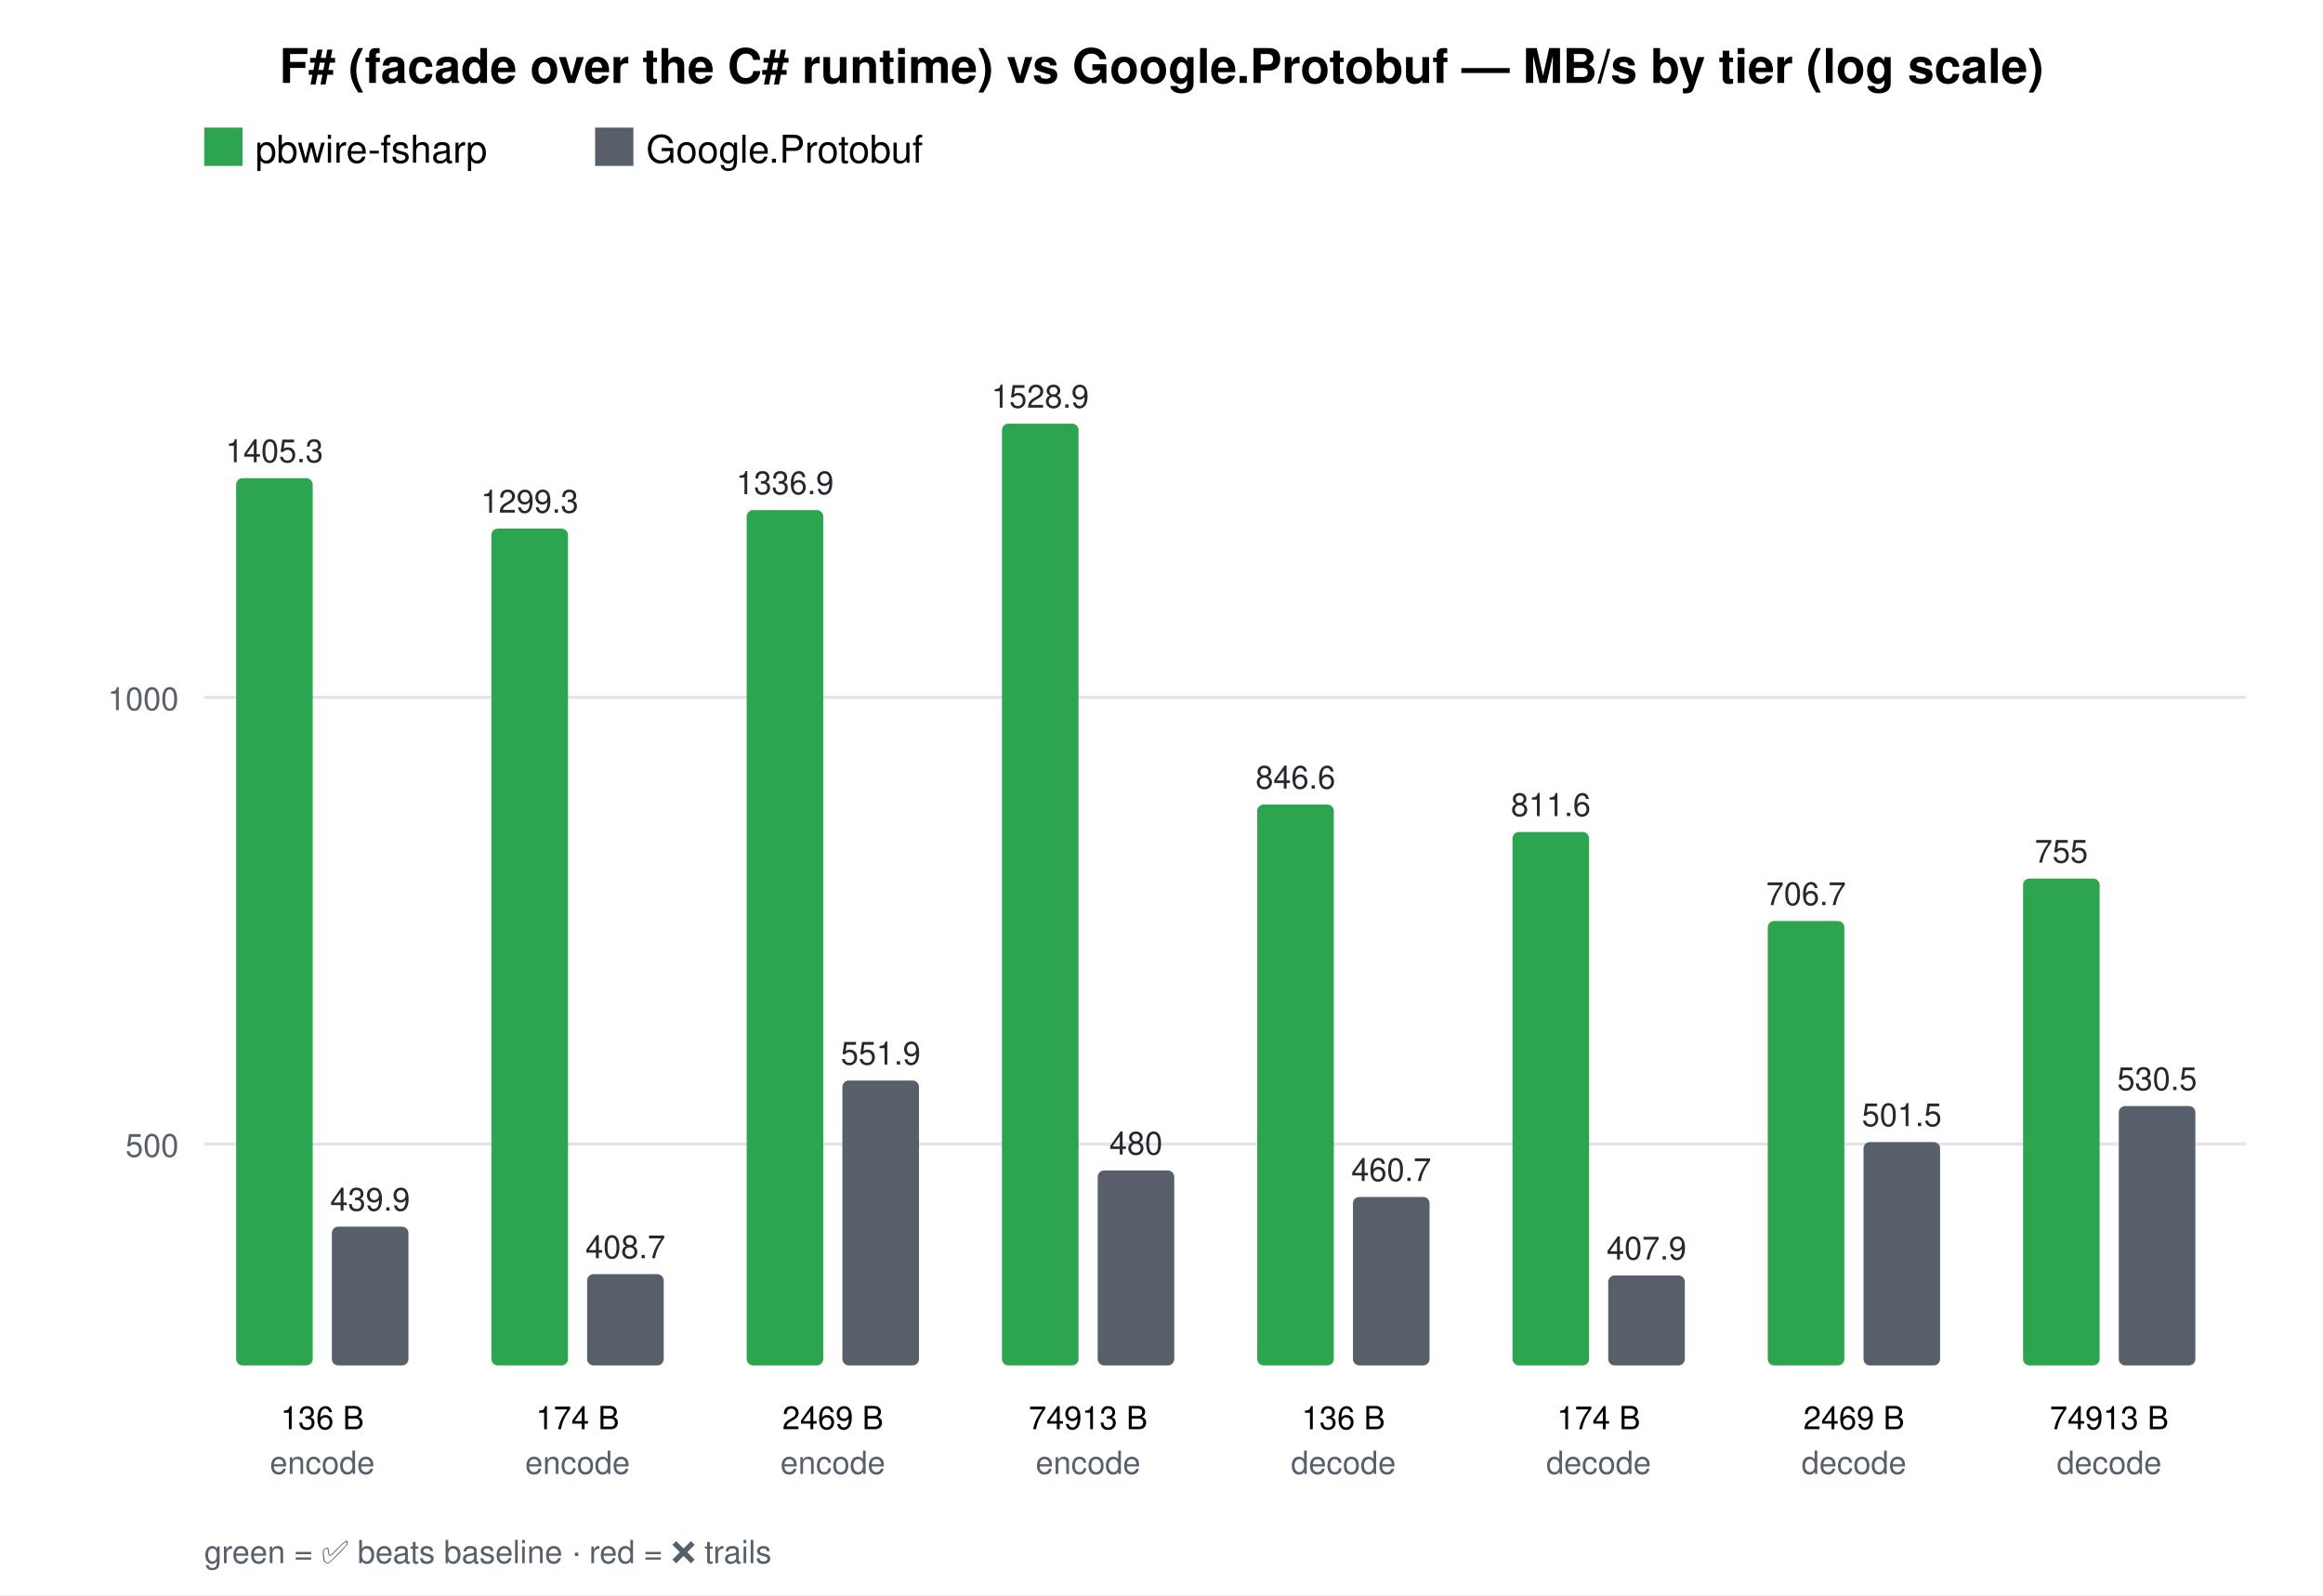
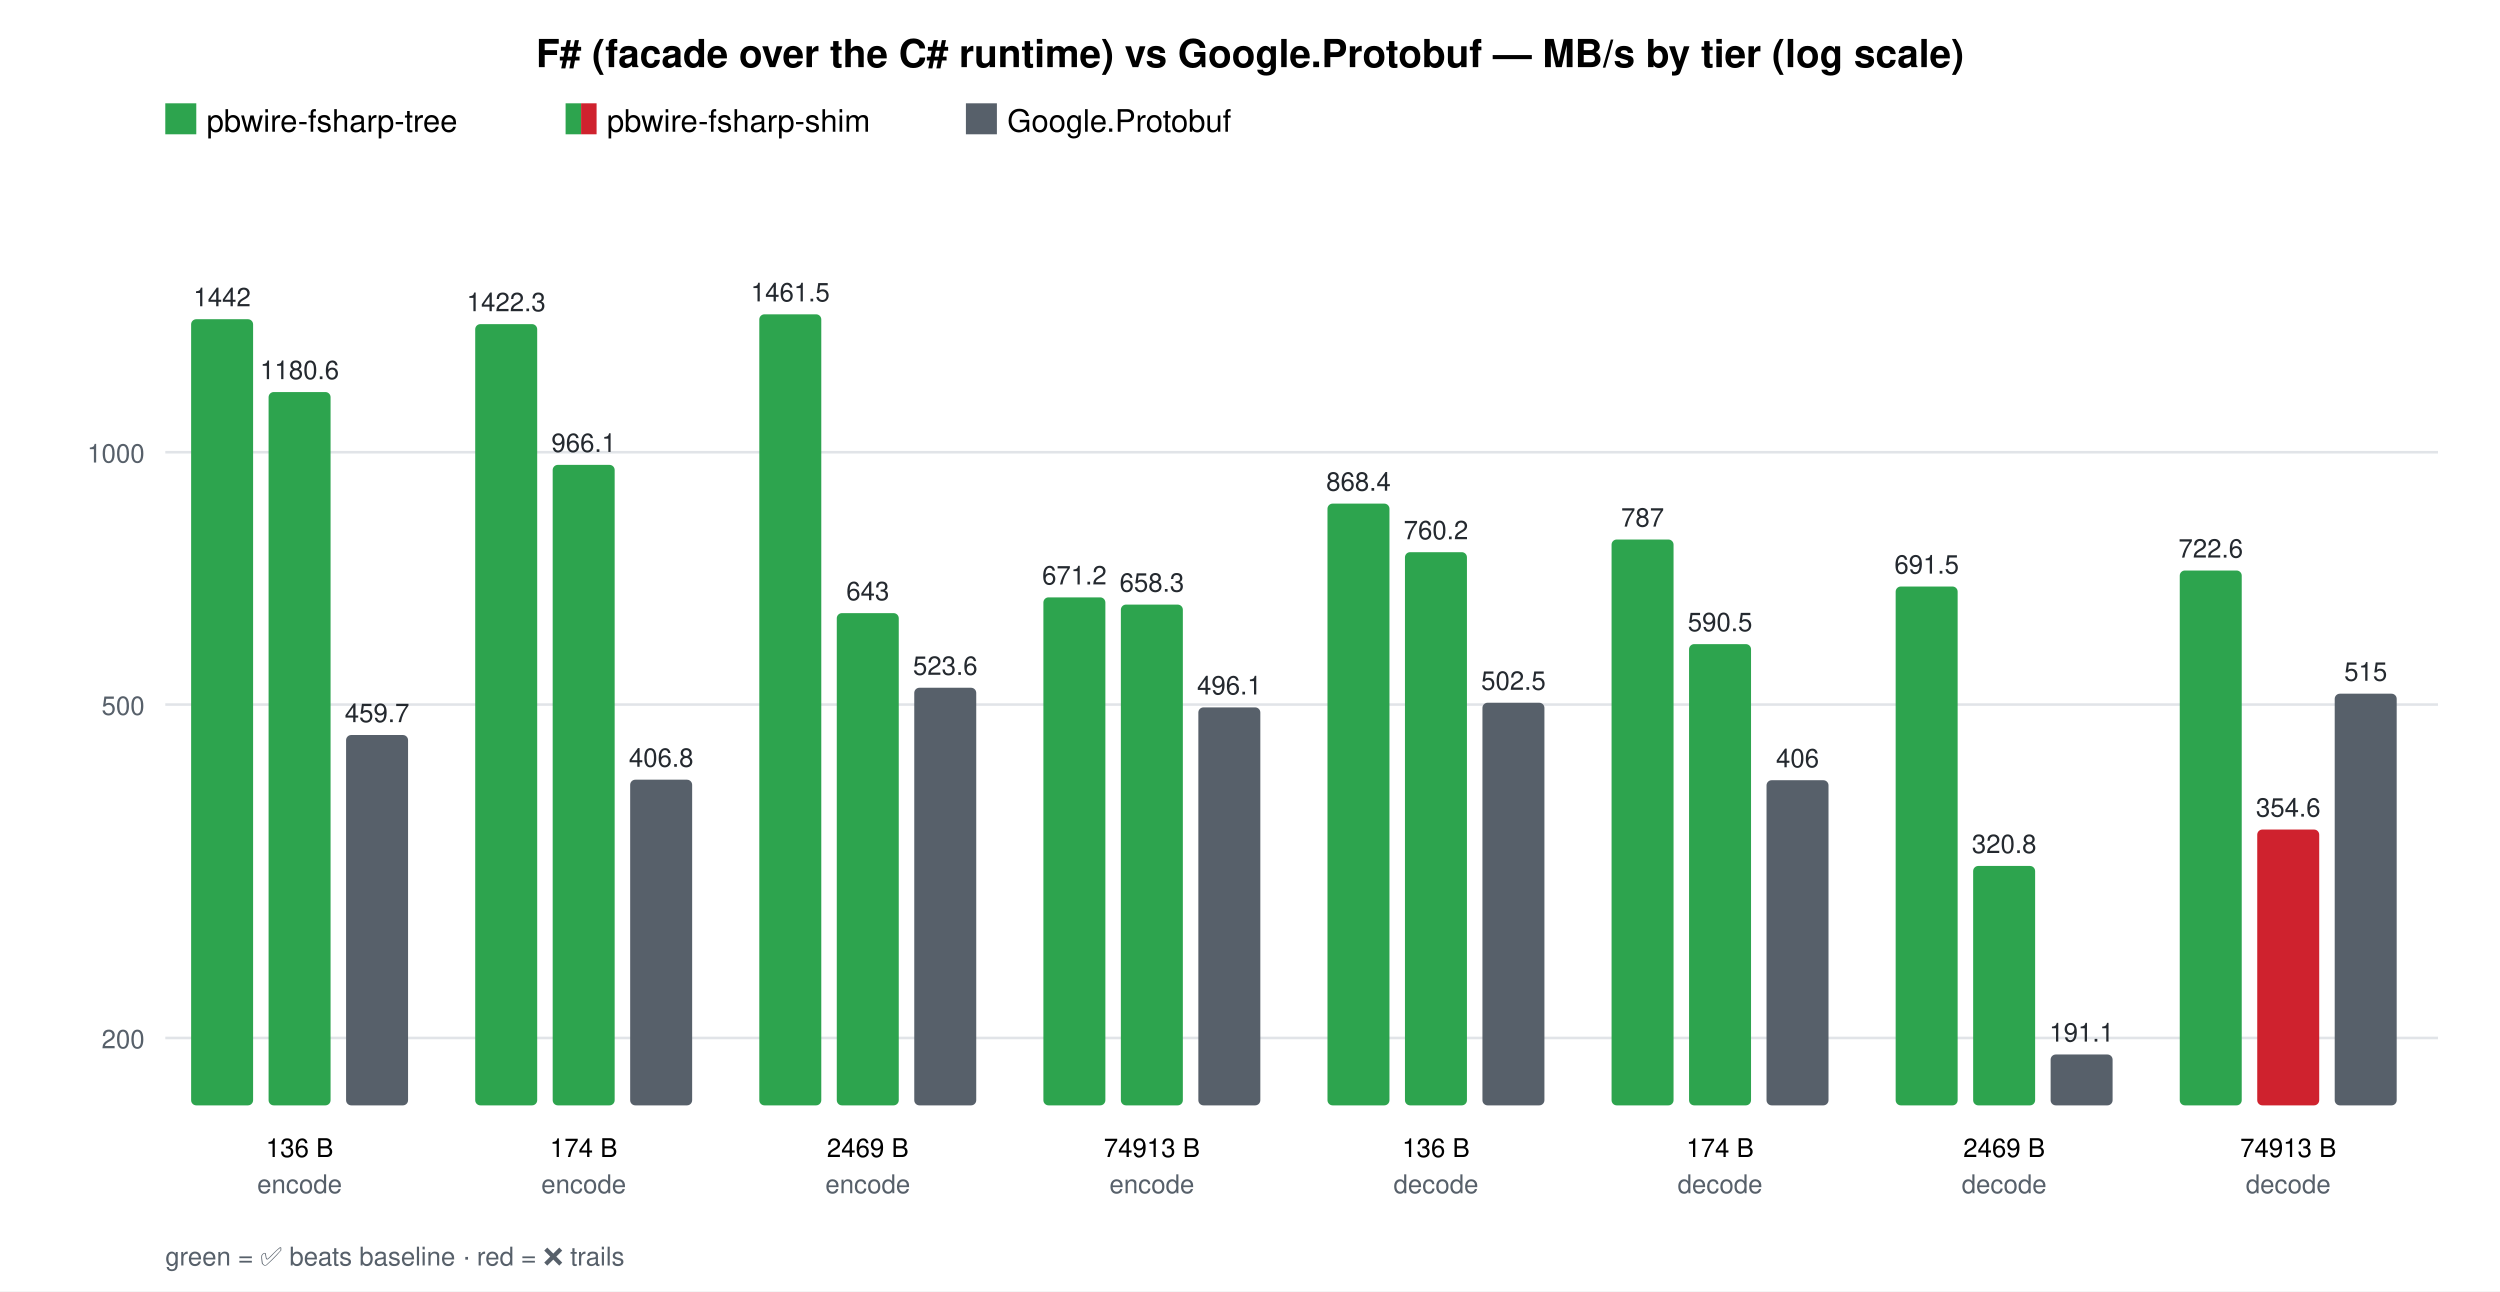
- <svg xmlns="http://www.w3.org/2000/svg" width="728" height="500" font-family="Helvetica, Arial, sans-serif">
-   <rect width="728" height="500" fill="#ffffff" />
-   <text x="364.0" y="26" text-anchor="middle" font-size="15" font-weight="bold">F# (facade over the C# runtime) vs Google.Protobuf — MB/s by tier (log scale)</text>
+ <svg xmlns="http://www.w3.org/2000/svg" width="968" height="500" font-family="Helvetica, Arial, sans-serif">
+   <rect width="968" height="500" fill="#ffffff" />
+   <text x="484.0" y="26" text-anchor="middle" font-size="15" font-weight="bold">F# (facade over the C# runtime) vs Google.Protobuf — MB/s by tier (log scale)</text>
  <rect x="64" y="40" width="12" height="12" fill="#2da44e" />
-   <text x="80" y="51" font-size="12">pbwire-fsharp</text>
-   <rect x="186.5" y="40" width="12" height="12" fill="#57606a" />
-   <text x="202.5" y="51" font-size="12">Google.Protobuf</text>
-   <line x1="64" y1="358.6" x2="704" y2="358.6" stroke="#e1e4e8" />
-   <text x="56" y="362.6" text-anchor="end" font-size="10" fill="#57606a">500</text>
-   <line x1="64" y1="218.6" x2="704" y2="218.6" stroke="#e1e4e8" />
-   <text x="56" y="222.6" text-anchor="end" font-size="10" fill="#57606a">1000</text>
-   <text x="101.0" y="448" text-anchor="middle" font-size="10">136 B</text>
-   <text x="101.0" y="462" text-anchor="middle" font-size="10" fill="#57606a">encode</text>
-   <rect x="74.0" y="149.9" width="24" height="278.1" rx="2" fill="#2da44e" />
-   <text x="86.0" y="144.9" text-anchor="middle" font-size="10" fill="#24292f">1405.3</text>
-   <rect x="104.0" y="384.5" width="24" height="43.5" rx="2" fill="#57606a" />
-   <text x="116.0" y="379.5" text-anchor="middle" font-size="10" fill="#24292f">439.9</text>
-   <text x="181.0" y="448" text-anchor="middle" font-size="10">174 B</text>
-   <text x="181.0" y="462" text-anchor="middle" font-size="10" fill="#57606a">encode</text>
-   <rect x="154.0" y="165.7" width="24" height="262.3" rx="2" fill="#2da44e" />
-   <text x="166.0" y="160.7" text-anchor="middle" font-size="10" fill="#24292f">1299.3</text>
-   <rect x="184.0" y="399.4" width="24" height="28.6" rx="2" fill="#57606a" />
-   <text x="196.0" y="394.4" text-anchor="middle" font-size="10" fill="#24292f">408.7</text>
-   <text x="261.0" y="448" text-anchor="middle" font-size="10">2469 B</text>
-   <text x="261.0" y="462" text-anchor="middle" font-size="10" fill="#57606a">encode</text>
-   <rect x="234.0" y="159.9" width="24" height="268.1" rx="2" fill="#2da44e" />
-   <text x="246.0" y="154.9" text-anchor="middle" font-size="10" fill="#24292f">1336.9</text>
-   <rect x="264.0" y="338.7" width="24" height="89.3" rx="2" fill="#57606a" />
-   <text x="276.0" y="333.7" text-anchor="middle" font-size="10" fill="#24292f">551.9</text>
-   <text x="341.0" y="448" text-anchor="middle" font-size="10">74913 B</text>
-   <text x="341.0" y="462" text-anchor="middle" font-size="10" fill="#57606a">encode</text>
-   <rect x="314.0" y="132.8" width="24" height="295.2" rx="2" fill="#2da44e" />
-   <text x="326.0" y="127.8" text-anchor="middle" font-size="10" fill="#24292f">1528.9</text>
-   <rect x="344.0" y="366.9" width="24" height="61.1" rx="2" fill="#57606a" />
-   <text x="356.0" y="361.9" text-anchor="middle" font-size="10" fill="#24292f">480</text>
-   <text x="421.0" y="448" text-anchor="middle" font-size="10">136 B</text>
-   <text x="421.0" y="462" text-anchor="middle" font-size="10" fill="#57606a">decode</text>
-   <rect x="394.0" y="252.2" width="24" height="175.8" rx="2" fill="#2da44e" />
-   <text x="406.0" y="247.2" text-anchor="middle" font-size="10" fill="#24292f">846.6</text>
-   <rect x="424.0" y="375.2" width="24" height="52.8" rx="2" fill="#57606a" />
-   <text x="436.0" y="370.2" text-anchor="middle" font-size="10" fill="#24292f">460.7</text>
-   <text x="501.0" y="448" text-anchor="middle" font-size="10">174 B</text>
-   <text x="501.0" y="462" text-anchor="middle" font-size="10" fill="#57606a">decode</text>
-   <rect x="474.0" y="260.8" width="24" height="167.2" rx="2" fill="#2da44e" />
-   <text x="486.0" y="255.8" text-anchor="middle" font-size="10" fill="#24292f">811.6</text>
-   <rect x="504.0" y="399.8" width="24" height="28.2" rx="2" fill="#57606a" />
-   <text x="516.0" y="394.8" text-anchor="middle" font-size="10" fill="#24292f">407.9</text>
-   <text x="581.0" y="448" text-anchor="middle" font-size="10">2469 B</text>
-   <text x="581.0" y="462" text-anchor="middle" font-size="10" fill="#57606a">decode</text>
-   <rect x="554.0" y="288.7" width="24" height="139.3" rx="2" fill="#2da44e" />
-   <text x="566.0" y="283.7" text-anchor="middle" font-size="10" fill="#24292f">706.7</text>
-   <rect x="584.0" y="358.0" width="24" height="70.0" rx="2" fill="#57606a" />
-   <text x="596.0" y="353.0" text-anchor="middle" font-size="10" fill="#24292f">501.5</text>
-   <text x="661.0" y="448" text-anchor="middle" font-size="10">74913 B</text>
-   <text x="661.0" y="462" text-anchor="middle" font-size="10" fill="#57606a">decode</text>
-   <rect x="634.0" y="275.4" width="24" height="152.6" rx="2" fill="#2da44e" />
-   <text x="646.0" y="270.4" text-anchor="middle" font-size="10" fill="#24292f">755</text>
-   <rect x="664.0" y="346.7" width="24" height="81.3" rx="2" fill="#57606a" />
-   <text x="676.0" y="341.7" text-anchor="middle" font-size="10" fill="#24292f">530.5</text>
+   <text x="80" y="51" font-size="12">pbwire-fsharp-tree</text>
+   <rect x="219.0" y="40" width="6" height="12" fill="#2da44e" />
+   <rect x="225.0" y="40" width="6" height="12" fill="#cf222e" />
+   <text x="235.0" y="51" font-size="12">pbwire-fsharp-shim</text>
+   <rect x="374.0" y="40" width="12" height="12" fill="#57606a" />
+   <text x="390.0" y="51" font-size="12">Google.Protobuf</text>
+   <line x1="64" y1="401.9" x2="944" y2="401.9" stroke="#e1e4e8" />
+   <text x="56" y="405.9" text-anchor="end" font-size="10" fill="#57606a">200</text>
+   <line x1="64" y1="272.8" x2="944" y2="272.8" stroke="#e1e4e8" />
+   <text x="56" y="276.8" text-anchor="end" font-size="10" fill="#57606a">500</text>
+   <line x1="64" y1="175.1" x2="944" y2="175.1" stroke="#e1e4e8" />
+   <text x="56" y="179.1" text-anchor="end" font-size="10" fill="#57606a">1000</text>
+   <text x="116.0" y="448" text-anchor="middle" font-size="10">136 B</text>
+   <text x="116.0" y="462" text-anchor="middle" font-size="10" fill="#57606a">encode</text>
+   <rect x="74.0" y="123.6" width="24" height="304.4" rx="2" fill="#2da44e" />
+   <text x="86.0" y="118.6" text-anchor="middle" font-size="10" fill="#24292f">1442</text>
+   <rect x="104.0" y="151.8" width="24" height="276.2" rx="2" fill="#2da44e" />
+   <text x="116.0" y="146.8" text-anchor="middle" font-size="10" fill="#24292f">1180.6</text>
+   <rect x="134.0" y="284.6" width="24" height="143.4" rx="2" fill="#57606a" />
+   <text x="146.0" y="279.6" text-anchor="middle" font-size="10" fill="#24292f">459.7</text>
+   <text x="226.0" y="448" text-anchor="middle" font-size="10">174 B</text>
+   <text x="226.0" y="462" text-anchor="middle" font-size="10" fill="#57606a">encode</text>
+   <rect x="184.0" y="125.5" width="24" height="302.5" rx="2" fill="#2da44e" />
+   <text x="196.0" y="120.5" text-anchor="middle" font-size="10" fill="#24292f">1422.3</text>
+   <rect x="214.0" y="180.0" width="24" height="248.0" rx="2" fill="#2da44e" />
+   <text x="226.0" y="175.0" text-anchor="middle" font-size="10" fill="#24292f">966.1</text>
+   <rect x="244.0" y="301.9" width="24" height="126.1" rx="2" fill="#57606a" />
+   <text x="256.0" y="296.9" text-anchor="middle" font-size="10" fill="#24292f">406.8</text>
+   <text x="336.0" y="448" text-anchor="middle" font-size="10">2469 B</text>
+   <text x="336.0" y="462" text-anchor="middle" font-size="10" fill="#57606a">encode</text>
+   <rect x="294.0" y="121.7" width="24" height="306.3" rx="2" fill="#2da44e" />
+   <text x="306.0" y="116.7" text-anchor="middle" font-size="10" fill="#24292f">1461.5</text>
+   <rect x="324.0" y="237.4" width="24" height="190.6" rx="2" fill="#2da44e" />
+   <text x="336.0" y="232.4" text-anchor="middle" font-size="10" fill="#24292f">643</text>
+   <rect x="354.0" y="266.3" width="24" height="161.7" rx="2" fill="#57606a" />
+   <text x="366.0" y="261.3" text-anchor="middle" font-size="10" fill="#24292f">523.6</text>
+   <text x="446.0" y="448" text-anchor="middle" font-size="10">74913 B</text>
+   <text x="446.0" y="462" text-anchor="middle" font-size="10" fill="#57606a">encode</text>
+   <rect x="404.0" y="231.3" width="24" height="196.7" rx="2" fill="#2da44e" />
+   <text x="416.0" y="226.3" text-anchor="middle" font-size="10" fill="#24292f">671.2</text>
+   <rect x="434.0" y="234.1" width="24" height="193.9" rx="2" fill="#2da44e" />
+   <text x="446.0" y="229.1" text-anchor="middle" font-size="10" fill="#24292f">658.3</text>
+   <rect x="464.0" y="273.9" width="24" height="154.1" rx="2" fill="#57606a" />
+   <text x="476.0" y="268.9" text-anchor="middle" font-size="10" fill="#24292f">496.1</text>
+   <text x="556.0" y="448" text-anchor="middle" font-size="10">136 B</text>
+   <text x="556.0" y="462" text-anchor="middle" font-size="10" fill="#57606a">decode</text>
+   <rect x="514.0" y="195.0" width="24" height="233.0" rx="2" fill="#2da44e" />
+   <text x="526.0" y="190.0" text-anchor="middle" font-size="10" fill="#24292f">868.4</text>
+   <rect x="544.0" y="213.8" width="24" height="214.2" rx="2" fill="#2da44e" />
+   <text x="556.0" y="208.8" text-anchor="middle" font-size="10" fill="#24292f">760.2</text>
+   <rect x="574.0" y="272.1" width="24" height="155.9" rx="2" fill="#57606a" />
+   <text x="586.0" y="267.1" text-anchor="middle" font-size="10" fill="#24292f">502.5</text>
+   <text x="666.0" y="448" text-anchor="middle" font-size="10">174 B</text>
+   <text x="666.0" y="462" text-anchor="middle" font-size="10" fill="#57606a">decode</text>
+   <rect x="624.0" y="208.9" width="24" height="219.1" rx="2" fill="#2da44e" />
+   <text x="636.0" y="203.9" text-anchor="middle" font-size="10" fill="#24292f">787</text>
+   <rect x="654.0" y="249.4" width="24" height="178.6" rx="2" fill="#2da44e" />
+   <text x="666.0" y="244.4" text-anchor="middle" font-size="10" fill="#24292f">590.5</text>
+   <rect x="684.0" y="302.1" width="24" height="125.9" rx="2" fill="#57606a" />
+   <text x="696.0" y="297.1" text-anchor="middle" font-size="10" fill="#24292f">406</text>
+   <text x="776.0" y="448" text-anchor="middle" font-size="10">2469 B</text>
+   <text x="776.0" y="462" text-anchor="middle" font-size="10" fill="#57606a">decode</text>
+   <rect x="734.0" y="227.1" width="24" height="200.9" rx="2" fill="#2da44e" />
+   <text x="746.0" y="222.1" text-anchor="middle" font-size="10" fill="#24292f">691.5</text>
+   <rect x="764.0" y="335.3" width="24" height="92.7" rx="2" fill="#2da44e" />
+   <text x="776.0" y="330.3" text-anchor="middle" font-size="10" fill="#24292f">320.8</text>
+   <rect x="794.0" y="408.3" width="24" height="19.7" rx="2" fill="#57606a" />
+   <text x="806.0" y="403.3" text-anchor="middle" font-size="10" fill="#24292f">191.1</text>
+   <text x="886.0" y="448" text-anchor="middle" font-size="10">74913 B</text>
+   <text x="886.0" y="462" text-anchor="middle" font-size="10" fill="#57606a">decode</text>
+   <rect x="844.0" y="220.9" width="24" height="207.1" rx="2" fill="#2da44e" />
+   <text x="856.0" y="215.9" text-anchor="middle" font-size="10" fill="#24292f">722.6</text>
+   <rect x="874.0" y="321.2" width="24" height="106.8" rx="2" fill="#cf222e" />
+   <text x="886.0" y="316.2" text-anchor="middle" font-size="10" fill="#24292f">354.6</text>
+   <rect x="904.0" y="268.6" width="24" height="159.4" rx="2" fill="#57606a" />
+   <text x="916.0" y="263.6" text-anchor="middle" font-size="10" fill="#24292f">515</text>
  <text x="64" y="490" font-size="10" fill="#57606a">green = ✅ beats baseline · red = ❌ trails</text>
</svg>
